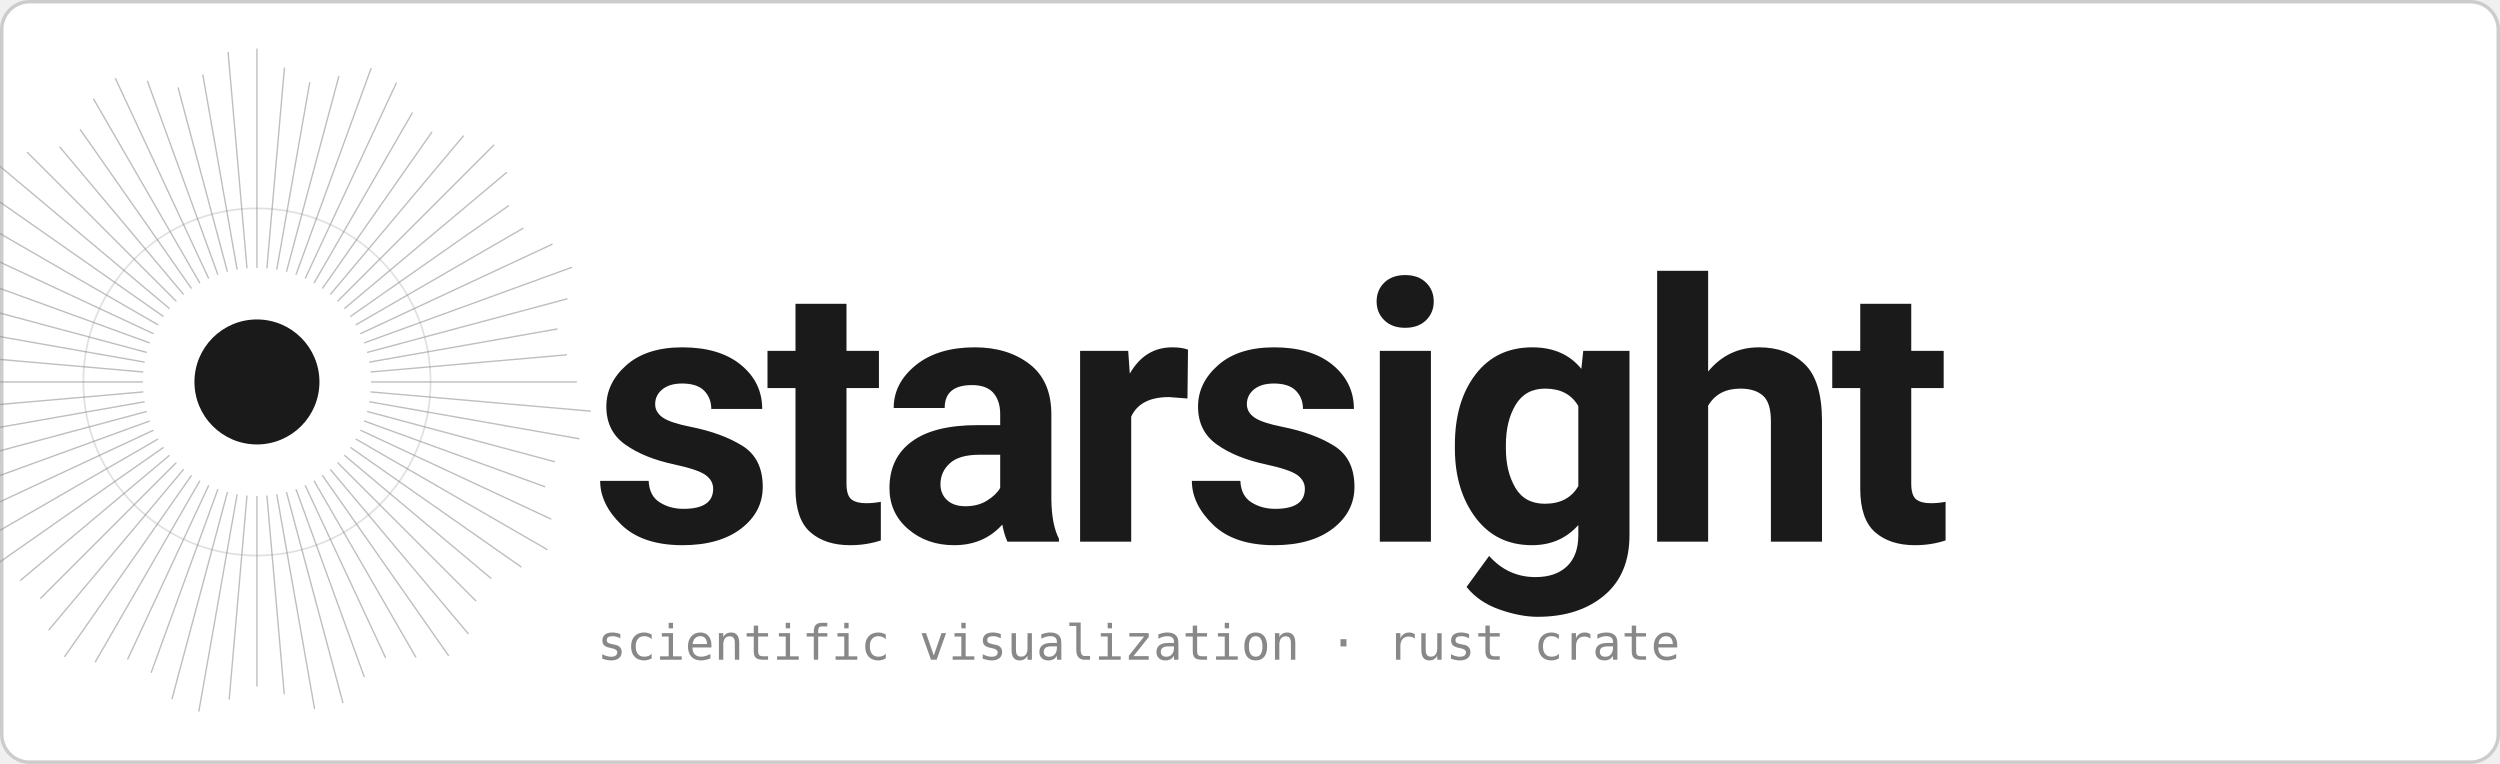
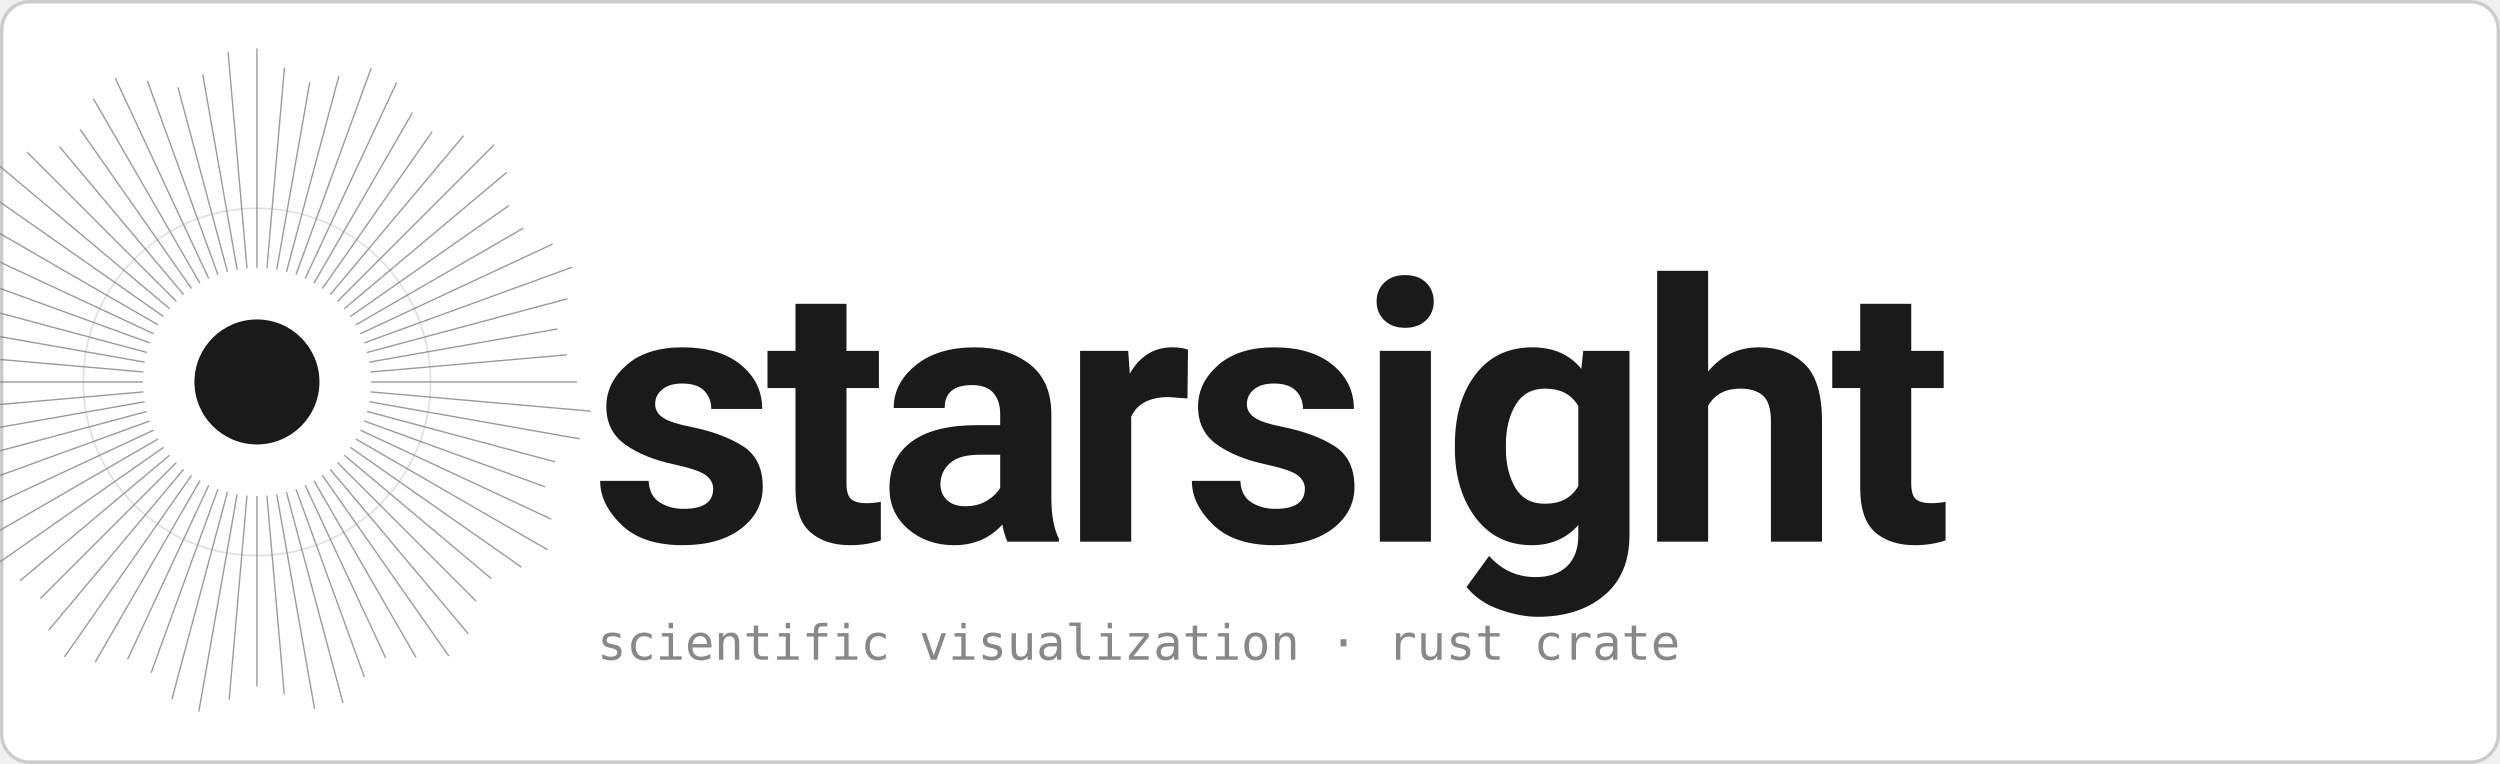
<svg xmlns="http://www.w3.org/2000/svg" height="auto" aria-label="starsight wordmark" viewBox="0 0 720 220">
  <rect width="719" height="219" x=".5" y=".5" fill="#fff" stroke="#ccc" rx="8" />
  <g transform="translate(24 60)">
    <circle cx="50" cy="50" r="50" fill="none" stroke="#ccc" stroke-width=".5" opacity=".6" />
-     <path stroke="#888" stroke-linecap="round" stroke-width=".4" d="M83 50h59m-59.13 2.88 63.12 5.52M82.5 55.73l60.24 10.62m-60.86-7.81 53.82 14.42M81.01 61.29l51.87 18.87M79.91 63.95l54.72 25.51M78.58 66.5l54.98 31.75M77.03 68.93l49.03 34.33M75.28 71.21l42.08 35.31M73.33 73.33l39.69 39.69M71.21 75.28l39.62 47.21m-41.9-45.46 36.24 51.77M66.5 78.58l29.23 50.63m-31.78-49.3L87 129.34M61.29 81.01l19.6 53.86M58.54 81.88l16.21 60.48M55.73 82.5l10.85 61.54m-13.7-61.17 4.97 56.9M50 83v54.57m-2.88-54.7-5.11 58.46m2.26-58.83-10.99 62.3m8.18-62.92-15.91 59.35m13.16-60.22-19.13 52.58m16.47-53.68L12.8 129.79m20.7-51.21L3.47 130.6m27.6-53.57-36.42 52.02m34.14-53.77-38.68 46.09m36.56-48.04-38.96 38.96m37.01-41.08-42.8 35.92m41.05-38.2-50.26 35.19M21.42 66.5-33.4 98.15m53.49-34.2-53.27 24.84m52.17-27.5-51.3 18.67m50.43-21.42L-36.95 73.3M17.5 55.73l-61.47 10.84m61.1-13.69-62.45 5.46M17 50h-57.41m57.54-2.88-54.32-4.75m54.69 1.9-57.47-10.13m58.09 7.32-61-16.35m61.87 13.6L-39 17.61m59.09 18.44L-30.84 12.3m52.26 21.2L-26.12 6.05m49.09 25.02L-25.98-3.2m50.7 31.99-48.63-40.81m50.58 38.69L-16.1-16.1m44.89 40.82L-6.73-17.61m37.8 40.58L-.85-22.62M33.5 21.42 2.96-31.47m33.09 51.56L9.27-37.35m29.44 56.34L18.5-36.55m22.96 54.67-14.15-52.8M44.27 17.5l-9.85-55.87m12.7 55.5L41.7-44.84M50 17v-62.86m2.88 62.99 5.03-57.51M55.73 17.5l9.46-53.67m-6.65 54.29 15.02-56.06M61.29 18.99l21.55-59.22M63.95 20.09l26.18-56.16M66.5 21.42l28.23-48.89m-25.8 50.44 31.41-44.87M71.21 24.72l38.21-45.53M73.33 26.67 118.2-18.2M75.28 28.79l46.56-39.07M77.03 31.07l45.42-31.8M78.58 33.5 126.6 5.78M79.91 36.05 135 10.36M81.01 38.71l59.62-21.7M81.88 41.46l57.4-15.38M82.5 44.27l53.93-9.51M82.87 47.12l56.25-4.92" opacity=".55" />
+     <path stroke="#888" stroke-linecap="round" stroke-width=".4" d="M83 50h59m-59.13 2.88 63.12 5.52M82.5 55.73l60.24 10.62m-60.86-7.81 53.82 14.42M81.01 61.29l51.87 18.87M79.91 63.95l54.72 25.51M78.58 66.5l54.98 31.75M77.03 68.93l49.03 34.33M75.28 71.21l42.08 35.31M73.33 73.33l39.69 39.69M71.21 75.28l39.62 47.21m-41.9-45.46 36.24 51.77M66.5 78.58l29.23 50.63m-31.78-49.3L87 129.34M61.29 81.01l19.6 53.86M58.54 81.88l16.21 60.48M55.73 82.5l10.85 61.54m-13.7-61.17 4.97 56.9M50 83v54.57m-2.88-54.7-5.11 58.46m2.26-58.83-10.99 62.3m8.18-62.92-15.91 59.35m13.16-60.22-19.13 52.58m16.47-53.68L12.8 129.79m20.7-51.21L3.47 130.6m27.6-53.57-36.42 52.02m34.14-53.77-38.68 46.09m36.56-48.04-38.96 38.96m37.01-41.08-42.8 35.92m41.05-38.2-50.26 35.19M21.42 66.5-33.4 98.15m53.49-34.2-53.27 24.84m52.17-27.5-51.3 18.67m50.43-21.42L-36.95 73.3M17.5 55.73l-61.47 10.84m61.1-13.69-62.45 5.46M17 50h-57.41m57.54-2.88-54.32-4.75m54.69 1.9-57.47-10.13m58.09 7.32-61-16.35m61.87 13.6L-39 17.61m59.09 18.44L-30.84 12.3m52.26 21.2L-26.12 6.05m49.09 25.02L-25.98-3.2m50.7 31.99-48.63-40.81m50.58 38.69L-16.1-16.1m44.89 40.82L-6.73-17.61m37.8 40.58L-.85-22.62M33.5 21.42 2.96-31.47m33.09 51.56L9.27-37.35m29.44 56.34L18.5-36.55m22.96 54.67-14.15-52.8M44.27 17.5l-9.85-55.87m12.7 55.5L41.7-44.84M50 17v-62.86m2.88 62.99 5.03-57.51M55.73 17.5l9.46-53.67m-6.65 54.29 15.02-56.06M61.29 18.99l21.55-59.22M63.95 20.09l26.18-56.16M66.5 21.42l28.23-48.89m-25.8 50.44 31.41-44.87M71.21 24.72l38.21-45.53M73.33 26.67 118.2-18.2M75.28 28.79l46.56-39.07M77.03 31.07l45.42-31.8M78.58 33.5 126.6 5.78M79.91 36.05 135 10.36M81.01 38.71l59.62-21.7M81.88 41.46l57.4-15.38M82.5 44.27l53.93-9.51M82.87 47.12l56.25-4.92" opacity=".85" />
    <circle cx="50" cy="50" r="18" fill="#1a1a1a" />
  </g>
  <text x="170" y="156" fill="#1a1a1a" font-family="-apple-system, BlinkMacSystemFont, &quot;Segoe UI&quot;, Roboto, Helvetica, Arial, sans-serif" font-size="104" font-weight="700" letter-spacing="-3">starsight</text>
  <text x="172" y="190" fill="#888" font-family="ui-monospace, SFMono-Regular, Menlo, Consolas, monospace" font-size="14">scientific visualization · rust crate</text>
</svg>
